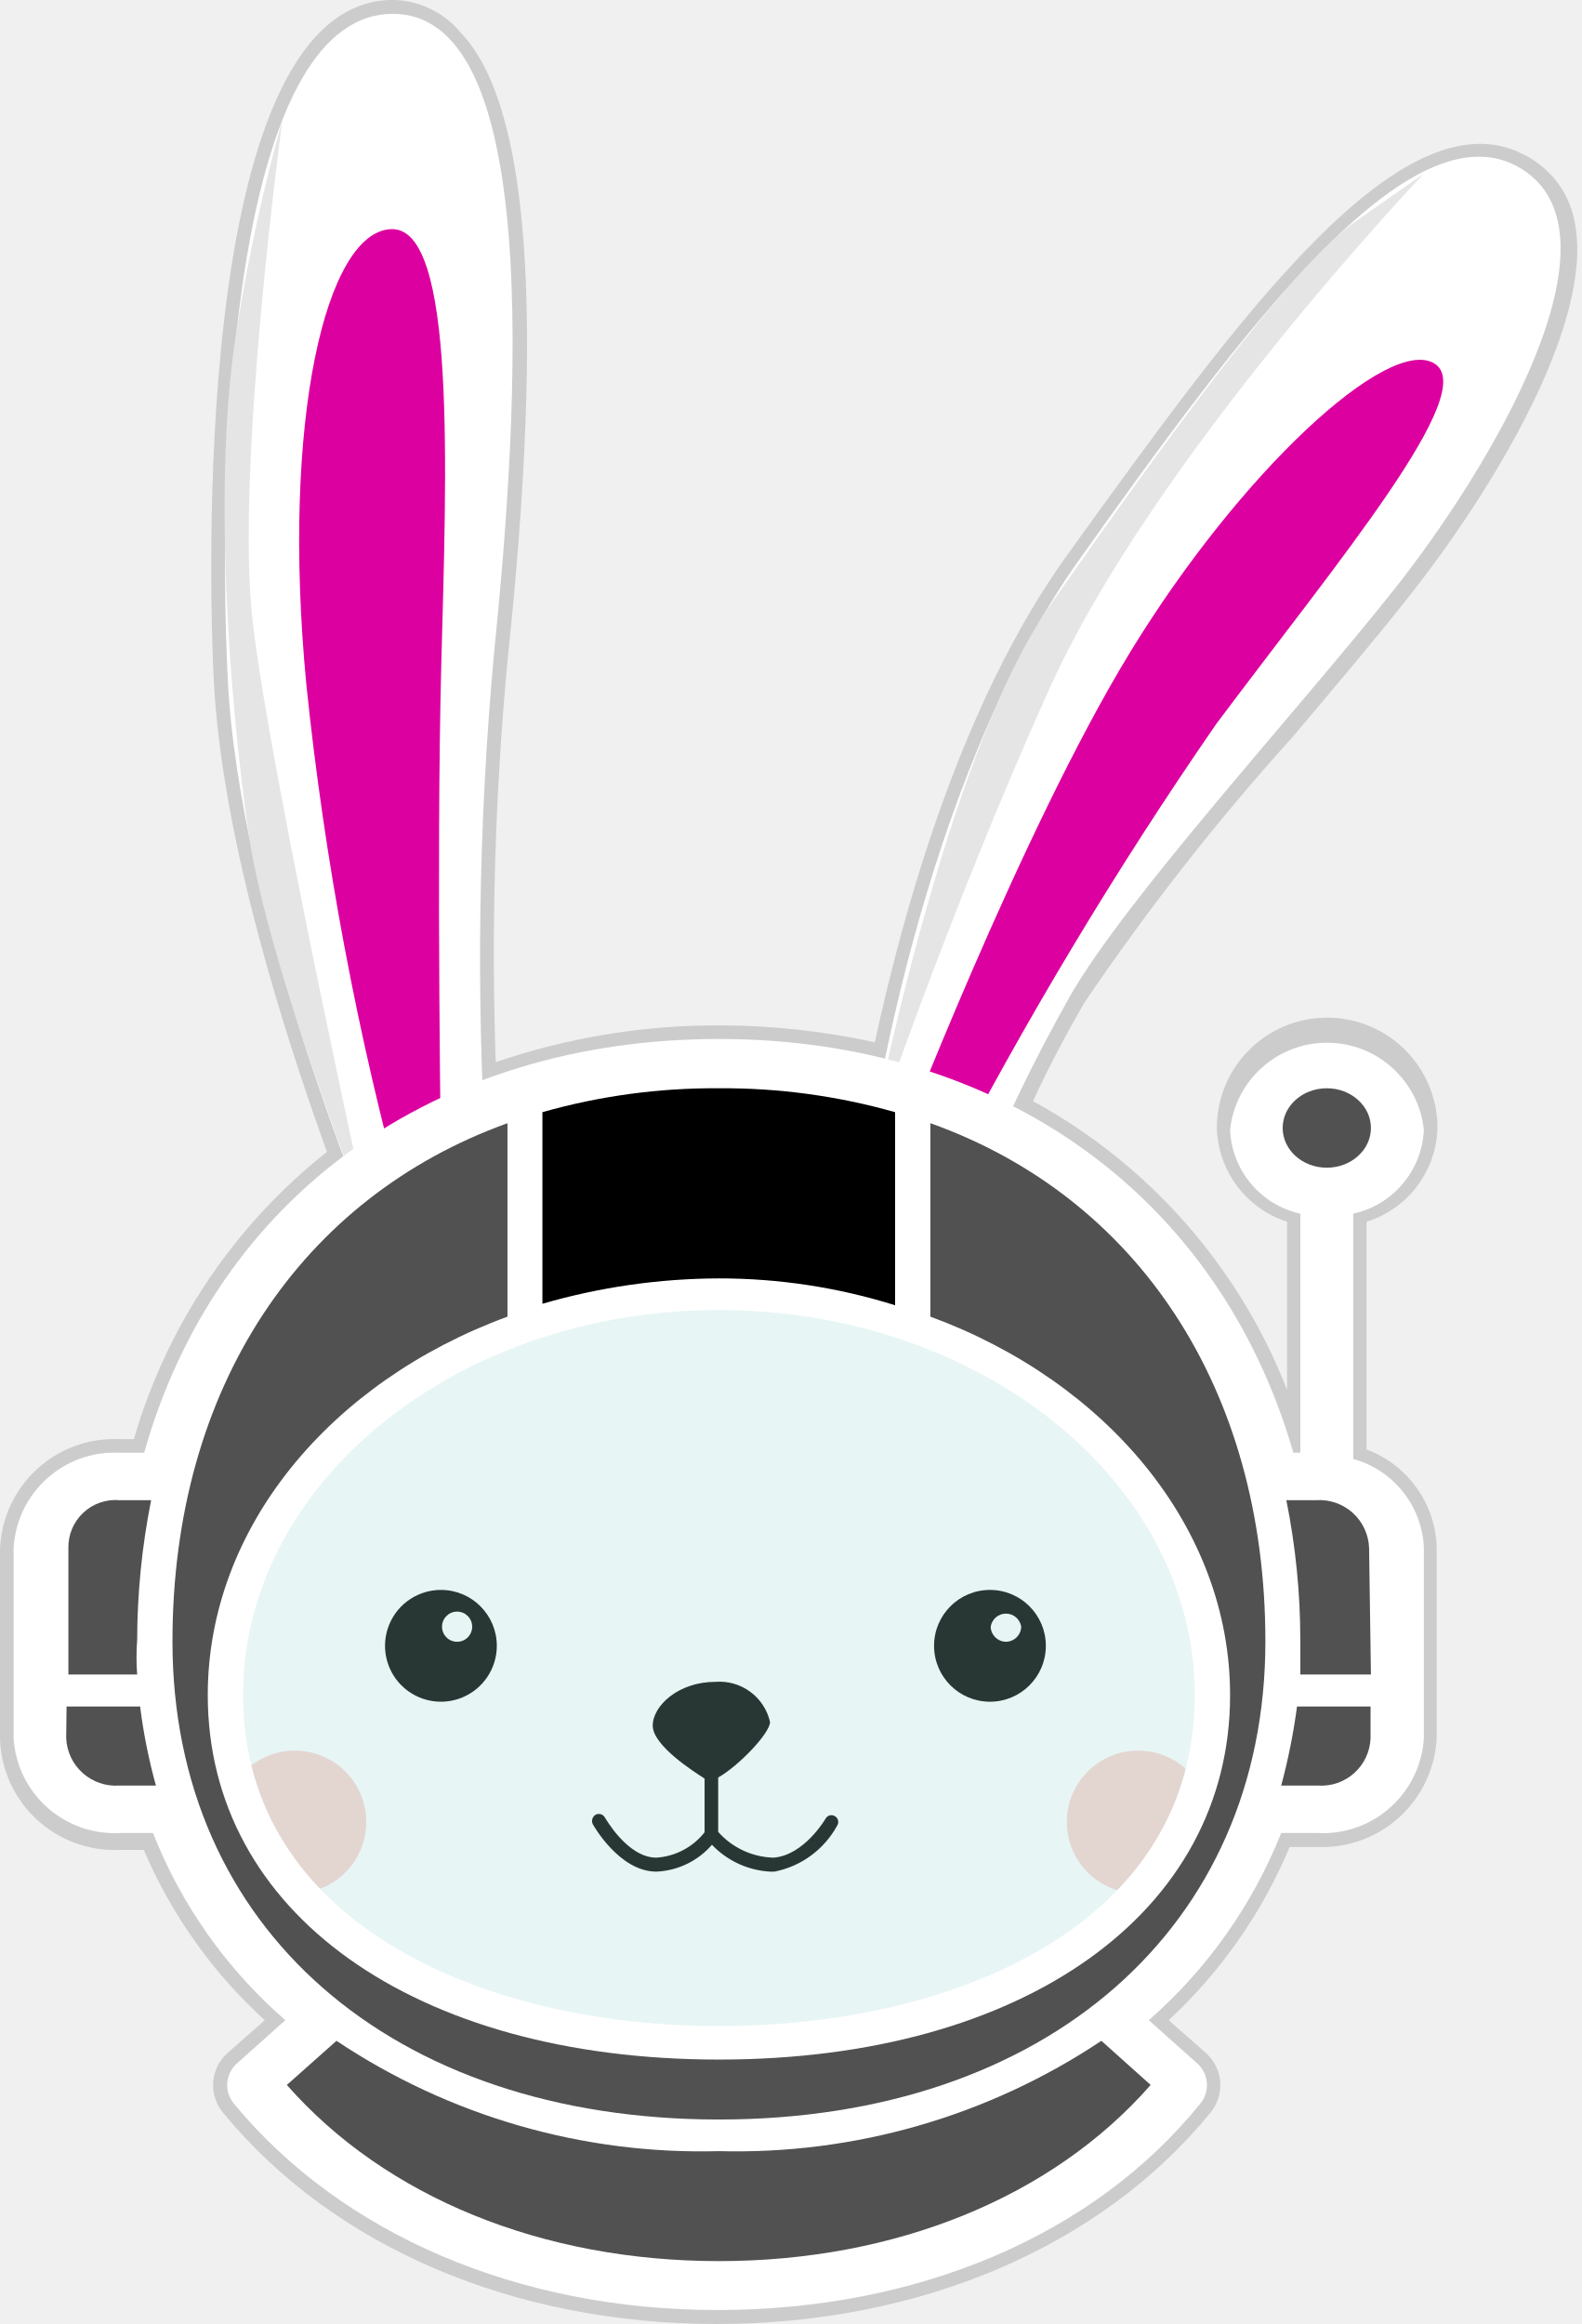
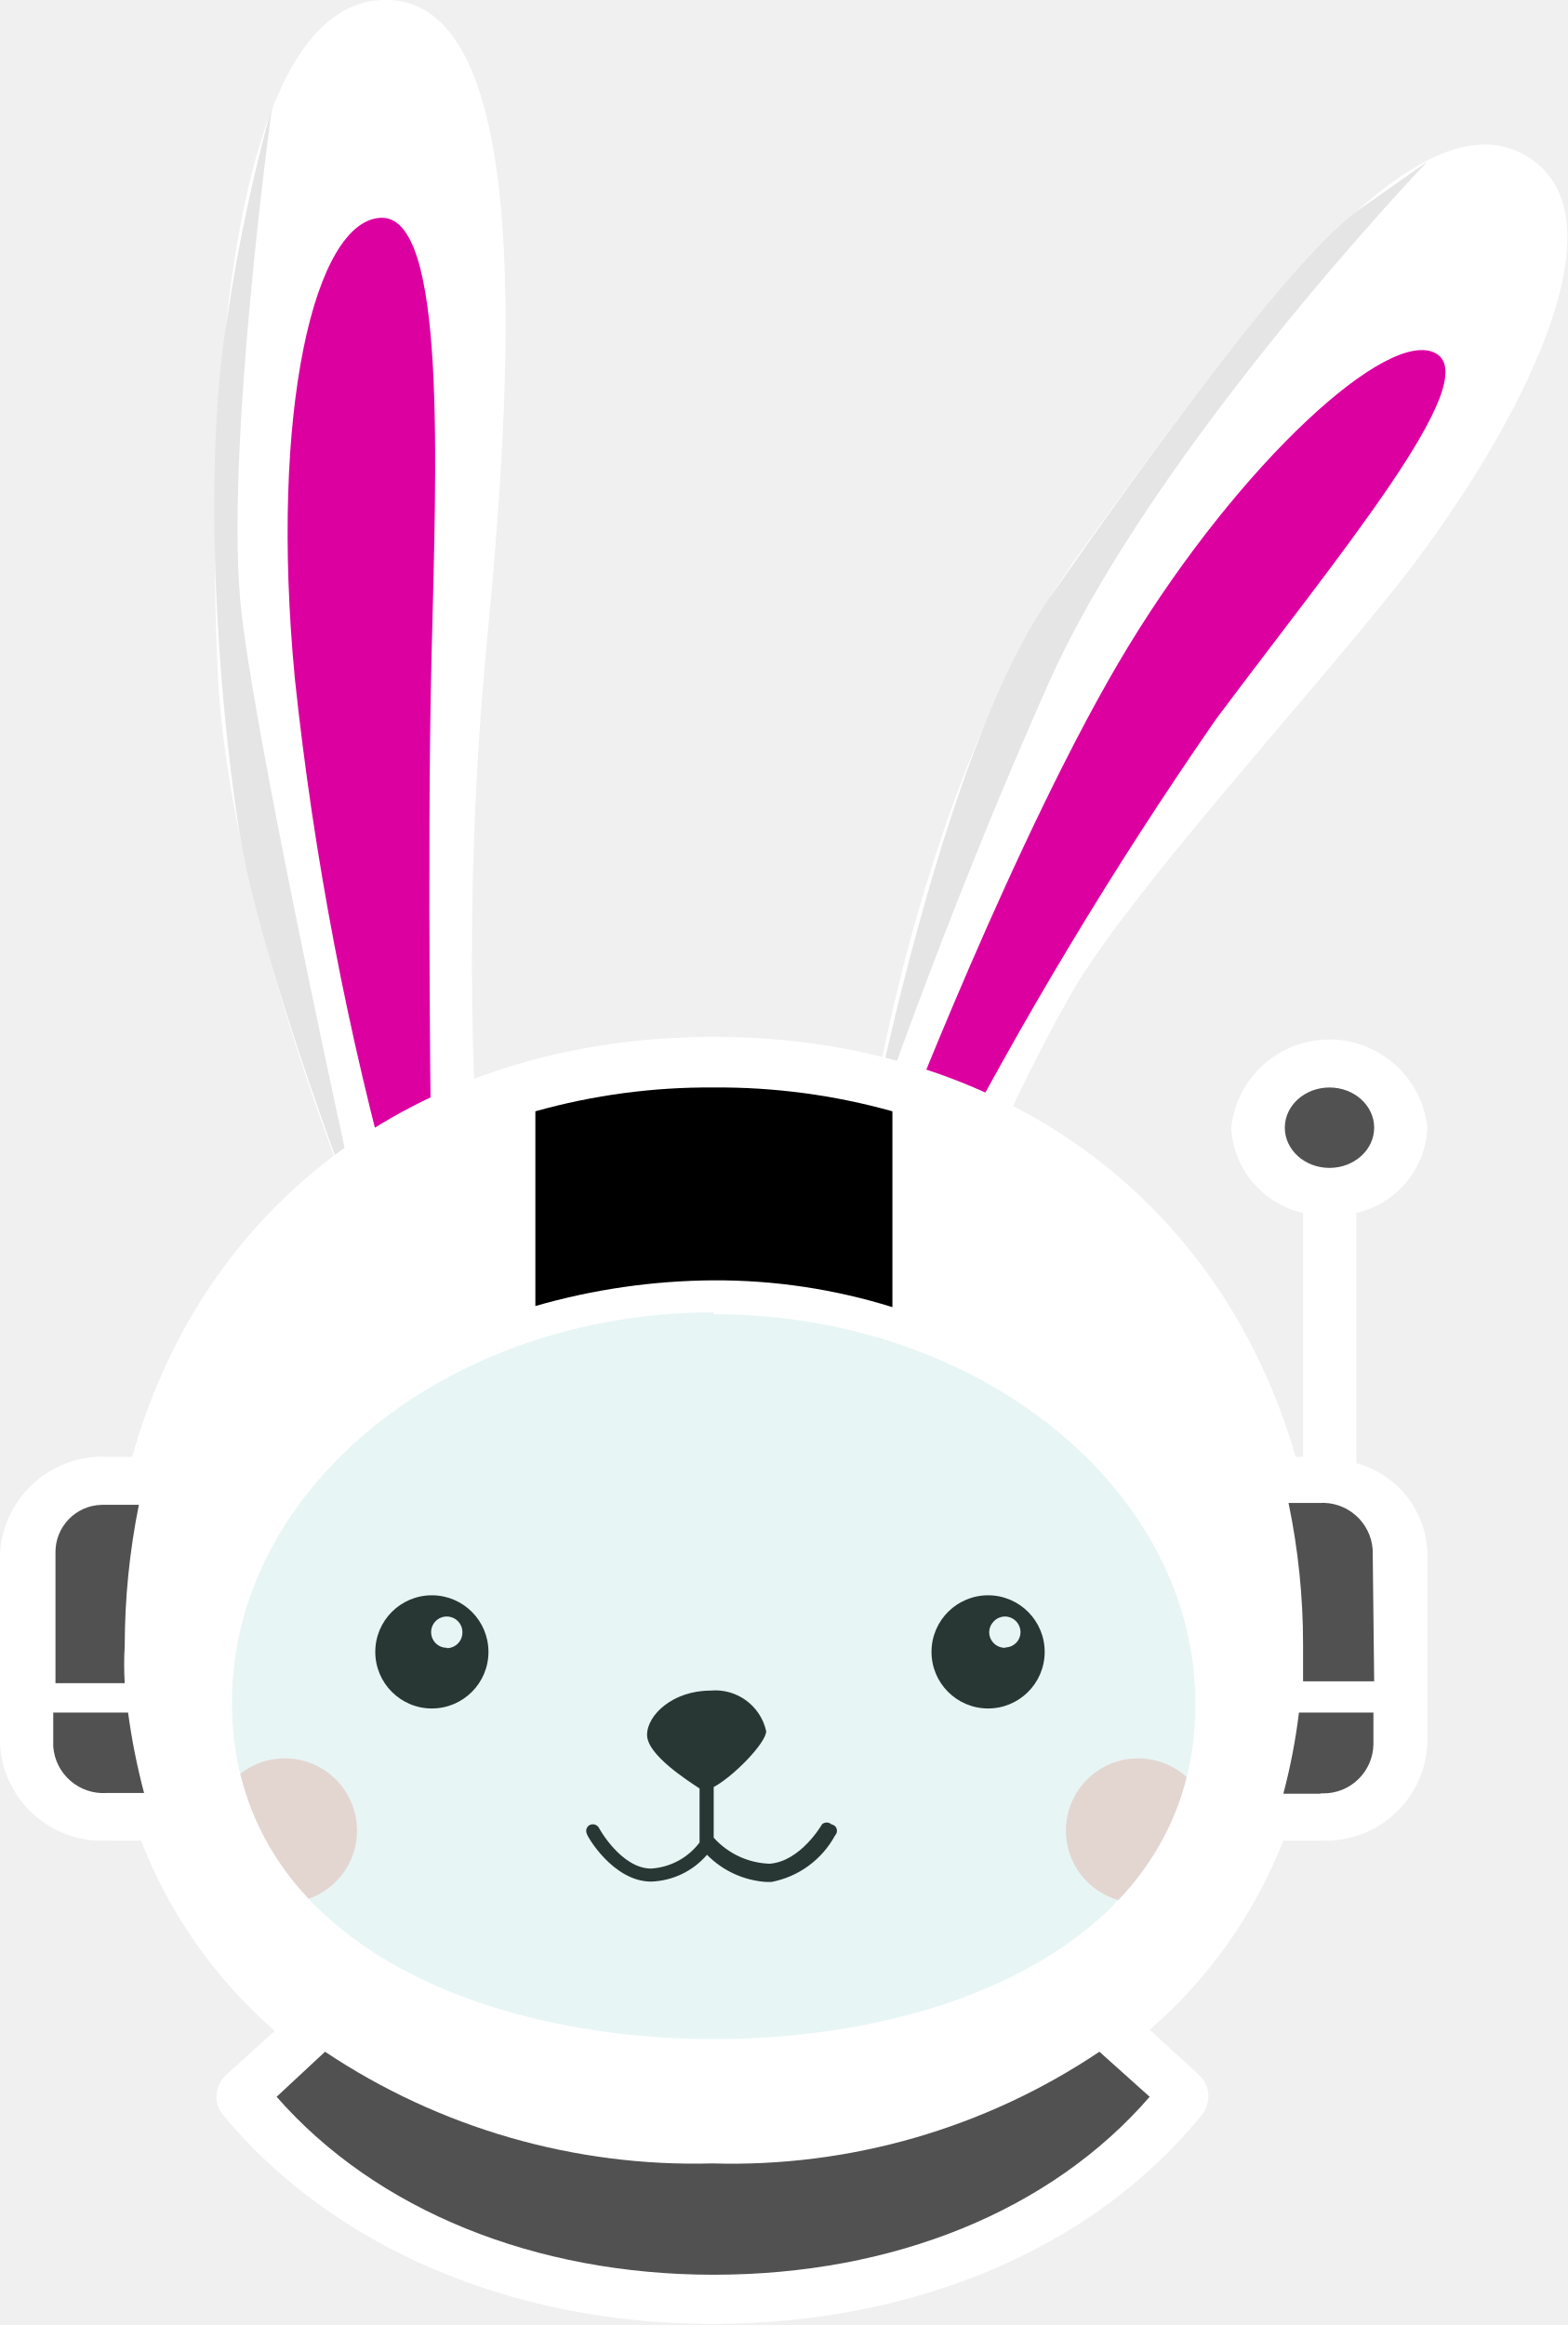
- <svg xmlns="http://www.w3.org/2000/svg" viewBox="0 0 43 63.19">
+ <svg xmlns="http://www.w3.org/2000/svg" id="Layer_1" data-name="Layer 1" viewBox="0 0 42.1 62.45">
  <defs>
-     <style>.cls-1{fill:#cdcccc;}.cls-2{fill:#fff;}.cls-3{fill:#dd00a1;}.cls-4{fill:#f9d8d2;}.cls-5{fill:#10110e;}.cls-6{fill:#e5e5e5;}.cls-7{fill:#8accce;opacity:0.2;}.cls-8{fill:#515151;}</style>
+     <style>.cls-1{fill:#fff;}.cls-2{fill:#dd00a1;}.cls-3{fill:#f9d8d2;}.cls-4{fill:#10110e;}.cls-5{fill:#e5e5e5;}.cls-6{fill:#8accce;opacity:0.2;isolation:isolate;}.cls-7{fill:#515151;}</style>
  </defs>
-   <g id="Layer_2" data-name="Layer 2">
-     <g id="Layer_3" data-name="Layer 3">
-       <path class="cls-1" d="M39.09,30.67a3,3,0,0,0-6,0A2.76,2.76,0,0,0,35,33.22v4.57a15.27,15.27,0,0,0-6.91-7.85c.46-1,.93-1.86,1.38-2.65a65.83,65.83,0,0,1,5.67-7.24c1.13-1.34,2.2-2.6,3.07-3.7,2.44-3.06,5.12-7.58,4.62-10.26a2.56,2.56,0,0,0-1.25-1.81c-3.39-2-8,4.5-12.53,10.77-3,4.14-4.55,10-5.26,13.29a19.86,19.86,0,0,0-4.23-.46,18.63,18.63,0,0,0-6.08,1,85.14,85.14,0,0,1,.33-11c1-9.51.56-15.09-1.29-17A2.43,2.43,0,0,0,10.56,0C5.1.27,5.72,16.58,5.81,18.44c.22,4.46,2,9.88,3.08,12.88a15.44,15.44,0,0,0-5.25,7.81H3.25a3.11,3.11,0,0,0-3.25,3v5.17a3.12,3.12,0,0,0,3.25,3h.66A13.34,13.34,0,0,0,7.2,54.93l-1,.88a1.17,1.17,0,0,0-.13,1.64c3,3.65,7.91,5.74,13.42,5.74s10.44-2.09,13.42-5.74a1.17,1.17,0,0,0-.13-1.64l-1-.88a13.56,13.56,0,0,0,3.29-4.71h.75a3.12,3.12,0,0,0,3.25-3V42.09a2.94,2.94,0,0,0-1.91-2.68V33.22A2.75,2.75,0,0,0,39.09,30.67Z" />
-       <path class="cls-2" d="M14.62,55.74c.92-.61-1.5-.38-1.7-.79a16.49,16.49,0,0,1-2.86-.51c-1.7-.45-5.78-3.19-6.22-5.82S3.84,41,5.68,38a17.21,17.21,0,0,1,4.38-4.7s-3.57-8.49-3.87-14.9S6.39.58,10.57.38s3.57,10.48,2.86,17.43a90.59,90.59,0,0,0-.2,13.88,19.73,19.73,0,0,1,5.5-.92,21.12,21.12,0,0,1,4.9.46s1.33-9.84,5.71-16,9-12.45,12-10.66-.82,8.18-3.47,11.51-7.24,8.33-8.77,11a46.59,46.59,0,0,0-2.65,5.51,14.93,14.93,0,0,1,6.39,6.32C35,43.22,35.16,48.52,34,50.77a8.08,8.08,0,0,1-5.61,4c-1.33.06-6.92,1.45-6.92,1.45Z" />
-       <path class="cls-3" d="M24.41,31.32s3.34-8.71,6.33-13.6,7-8.59,8.26-7.84-2.57,5.32-5.93,9.81a113.44,113.44,0,0,0-7.43,12.38Z" />
-       <path class="cls-3" d="M11,32.81l1-.74s-.14-8.71,0-14,.41-11.9-1.36-11.84-3,5.17-2.31,12.38A87.47,87.47,0,0,0,11,32.81Z" />
-       <circle class="cls-4" cx="8.02" cy="49.54" r="1.94" />
-       <circle class="cls-4" cx="30.95" cy="49.54" r="1.94" />
-       <path class="cls-5" d="M22.7,49.38a.18.18,0,0,0-.25.07s-.58,1-1.42,1.06a2.09,2.09,0,0,1-1.5-.7V48.33c.54-.3,1.41-1.2,1.41-1.51a1.41,1.41,0,0,0-1.49-1.09c-1,0-1.7.65-1.7,1.19s1.1,1.24,1.41,1.44v1.46a1.82,1.82,0,0,1-1.31.69c-.79,0-1.39-1.08-1.4-1.09a.19.19,0,0,0-.25-.08.2.2,0,0,0-.08.26s.71,1.29,1.73,1.29a2.12,2.12,0,0,0,1.51-.73,2.37,2.37,0,0,0,1.58.73h.12a2.49,2.49,0,0,0,1.71-1.26A.18.18,0,0,0,22.7,49.38Z" />
-       <path class="cls-6" d="M10.06,33.32s-2.77-7-3.3-10.66-1-9.77-.3-13.84A50,50,0,0,1,7.68,3.26S6.39,12.75,6.87,16.9,10.06,33.32,10.06,33.32Z" />
-       <path class="cls-6" d="M23.63,31.23s2-10.59,4.91-14.75S35.06,7.27,36.89,6l1.83-1.28s-7.34,7.7-10.18,14S23.63,31.23,23.63,31.23Z" />
-       <path class="cls-5" d="M12,43.23a1.52,1.52,0,1,0,1.51,1.52A1.52,1.52,0,0,0,12,43.23Zm.43,1.41a.41.41,0,0,1-.41-.41.41.41,0,0,1,.82,0A.41.41,0,0,1,12.41,44.64Z" />
-       <path class="cls-5" d="M26.92,43.23a1.52,1.52,0,1,0,1.52,1.52A1.52,1.52,0,0,0,26.92,43.23Zm.43,1.41a.42.42,0,0,1-.41-.41.42.42,0,0,1,.83,0A.42.42,0,0,1,27.35,44.64Z" />
-       <ellipse class="cls-7" cx="19.73" cy="45.32" rx="14.1" ry="10.16" />
-       <path class="cls-2" d="M36.8,39.67V33a2.45,2.45,0,0,0,1.92-2.28,2.65,2.65,0,0,0-5.27,0A2.44,2.44,0,0,0,35.36,33V39.5h-.19c-2-6.94-7.91-11.25-15.62-11.25S5.89,32.52,3.92,39.5H3.25A2.75,2.75,0,0,0,.37,42.09v5.17a2.75,2.75,0,0,0,2.88,2.58h.91a13.11,13.11,0,0,0,3.6,5.09l-1.3,1.16a.79.79,0,0,0-.09,1.12c2.92,3.53,7.71,5.6,13.13,5.6s10.21-2,13.13-5.6a.79.79,0,0,0-.09-1.12l-1.3-1.16a13.34,13.34,0,0,0,3.6-5.09h1a2.75,2.75,0,0,0,2.88-2.58V42.09A2.62,2.62,0,0,0,36.8,39.67ZM19.55,35.62c7.14,0,12.94,4.7,12.94,10.47,0,6.25-6.52,9-12.94,9s-12.94-2.8-12.94-9C6.61,40.32,12.41,35.62,19.55,35.62Z" />
-       <path class="cls-8" d="M37.28,45.53H35.36c0-.3,0-.6,0-.94a19.35,19.35,0,0,0-.38-3.8h.81a1.35,1.35,0,0,1,1.44,1.3Z" />
-       <path class="cls-8" d="M35.84,48.55h-1a16.69,16.69,0,0,0,.43-2.15h2v.86A1.34,1.34,0,0,1,35.84,48.55Z" />
-       <path class="cls-8" d="M19.55,61.48c-4.8,0-9.06-1.73-11.75-4.79l1.35-1.2a17.86,17.86,0,0,0,10.4,3,17.89,17.89,0,0,0,10.4-3l1.34,1.2C28.61,59.75,24.34,61.48,19.55,61.48Z" />
-       <path class="cls-8" d="M3.25,40.79h.86a19.66,19.66,0,0,0-.38,3.8,6.18,6.18,0,0,0,0,.94H1.86V42.09A1.28,1.28,0,0,1,3.25,40.79Z" />
-       <path d="M19.55,34.76a17.4,17.4,0,0,0-4.8.69V30.24a17.14,17.14,0,0,1,4.8-.65,17.12,17.12,0,0,1,4.79.65v5.25A16,16,0,0,0,19.55,34.76Z" />
-       <path class="cls-8" d="M13.8,30.54V35.8C9,37.56,5.65,41.53,5.65,46.09,5.65,52,11.26,56,19.55,56s13.9-4,13.9-9.91c0-4.56-3.36-8.53-8.15-10.29V30.54c5.61,2,9.11,7.19,9.11,14.09,0,7.76-5.95,13-14.86,13s-14.86-5.21-14.86-13C4.69,37.73,8.19,32.56,13.8,30.54Z" />
-       <path class="cls-8" d="M1.81,46.4h2a15.15,15.15,0,0,0,.43,2.15h-1a1.35,1.35,0,0,1-1.44-1.29Z" />
-       <ellipse class="cls-8" cx="36.08" cy="30.67" rx="1.2" ry="1.08" />
-     </g>
-   </g>
+   <path class="cls-1" d="M14.24,55.36c.92-.61-1.49-.38-1.69-.79a15,15,0,0,1-2.82-.51C8,53.62,3.9,50.85,3.47,48.25s0-7.65,1.83-10.61A17,17,0,0,1,9.73,33S6.16,24.51,5.85,18.1,6,.21,10.24,0s3.49,10.48,2.82,17.43a89.47,89.47,0,0,0-.21,13.89,19.45,19.45,0,0,1,5.51-.92,21.2,21.2,0,0,1,4.9.46S24.58,21,29,14.86,38,2.4,41,4.19s-.81,8.19-3.46,11.52-7.25,8.33-8.78,11a47.26,47.26,0,0,0-2.65,5.51,15,15,0,0,1,6.4,6.32c2.07,4.28,2.27,9.59,1.15,11.83a8.1,8.1,0,0,1-5.61,4c-1.32.1-6.91,1.48-6.91,1.48Z" transform="translate(0 0)" />
+   <path class="cls-2" d="M24,30.94s3.33-8.7,6.32-13.6,7-8.59,8.26-7.84S36,14.85,32.66,19.32a112.3,112.3,0,0,0-7.44,12.37Z" transform="translate(0 0)" />
+   <path class="cls-2" d="M10.64,32.44l.95-.75s-.13-8.7,0-14S12,5.78,10.23,5.85,7.23,11,7.92,18.23A86.92,86.92,0,0,0,10.64,32.44Z" transform="translate(0 0)" />
+   <circle class="cls-3" cx="7.65" cy="49.17" r="1.94" />
+   <circle class="cls-3" cx="30.57" cy="49.17" r="1.94" />
+   <path class="cls-4" d="M22.33,49a.19.19,0,0,0-.25,0h0s-.57,1-1.41,1.06a2.11,2.11,0,0,1-1.5-.7V48c.54-.29,1.41-1.19,1.41-1.5a1.4,1.4,0,0,0-1.5-1.09c-1,0-1.7.65-1.7,1.19s1.1,1.23,1.41,1.44v1.45a1.77,1.77,0,0,1-1.3.7c-.8,0-1.4-1.08-1.4-1.09a.19.19,0,0,0-.25-.08h0a.18.18,0,0,0-.08.23h0c0,.06.71,1.29,1.73,1.29a2.07,2.07,0,0,0,1.5-.72,2.46,2.46,0,0,0,1.59.73h.14a2.47,2.47,0,0,0,1.71-1.25.18.18,0,0,0,0-.25A.24.24,0,0,0,22.33,49Z" transform="translate(0 0)" />
+   <path class="cls-5" d="M9.73,33S7,26,6.42,22.29s-1-9.78-.3-13.85A46.3,46.3,0,0,1,7.31,2.85S6,12.34,6.49,16.49,9.73,33,9.73,33Z" transform="translate(0 0)" />
+   <path class="cls-5" d="M23.26,30.85s2-10.59,4.91-14.76S34.73,6.9,36.52,5.62l1.82-1.28S31,12,28.17,18.34,23.26,30.85,23.26,30.85Z" transform="translate(0 0)" />
+   <path class="cls-4" d="M11.6,42.85a1.52,1.52,0,1,0,1.52,1.52h0a1.52,1.52,0,0,0-1.5-1.52Zm.4,1.41a.42.42,0,1,1,.42-.42h0a.42.42,0,0,1-.41.43h0Z" transform="translate(0 0)" />
+   <path class="cls-4" d="M26.55,42.85a1.52,1.52,0,1,0,1.51,1.53h0a1.52,1.52,0,0,0-1.51-1.53ZM27,44.26a.42.42,0,0,1-.43-.41h0a.43.43,0,0,1,.41-.43.42.42,0,0,1,.43.41h0a.41.41,0,0,1-.4.42h0Z" transform="translate(0 0)" />
+   <ellipse class="cls-6" cx="19.36" cy="44.95" rx="14.1" ry="10.16" />
+   <path class="cls-1" d="M36.43,39.3V32.58a2.46,2.46,0,0,0,1.91-2.29,2.65,2.65,0,0,0-5.27,0A2.48,2.48,0,0,0,35,32.58v6.55h-.2c-2-6.94-7.91-11.28-15.63-11.28S5.51,32.15,3.55,39.13H2.88A2.76,2.76,0,0,0,0,41.71v5.14a2.75,2.75,0,0,0,2.88,2.59h.91a13,13,0,0,0,3.59,5.11L6.09,55.72A.78.78,0,0,0,6,56.82l0,0H6c2.93,3.53,7.72,5.6,13.13,5.6s10.21-2,13.14-5.6a.79.79,0,0,0-.09-1.11h0l-1.3-1.19a13,13,0,0,0,3.59-5.08h1a2.74,2.74,0,0,0,2.87-2.6V41.71A2.58,2.58,0,0,0,36.43,39.3Zm-17.26-4c7.14,0,12.94,4.7,12.94,10.47,0,6.25-6.51,9-12.94,9S6.23,52,6.23,45.72C6.23,40,12,35.25,19.17,35.25Z" transform="translate(0 0)" />
+   <path class="cls-7" d="M36.91,45.16H35v-1a18.61,18.61,0,0,0-.39-3.79h.82a1.35,1.35,0,0,1,1.44,1.25h0Z" transform="translate(0 0)" />
+   <path class="cls-7" d="M35.47,48.18h-1A16.13,16.13,0,0,0,34.89,46h2v.85a1.34,1.34,0,0,1-1.36,1.32h-.06Z" transform="translate(0 0)" />
+   <path class="cls-7" d="M19.17,61.1c-4.79,0-9.06-1.72-11.74-4.78l1.3-1.21a17.87,17.87,0,0,0,10.4,3,17.73,17.73,0,0,0,10.4-3l1.35,1.21C28.23,59.38,24,61.1,19.17,61.1Z" transform="translate(0 0)" />
+   <path class="cls-7" d="M2.88,40.42h.85a19.33,19.33,0,0,0-.38,3.79,8.34,8.34,0,0,0,0,1H1.49v-3.5a1.27,1.27,0,0,1,1.24-1.29Z" transform="translate(0 0)" />
+   <path d="M19.17,34.39a17.66,17.66,0,0,0-4.79.69V29.85a17.23,17.23,0,0,1,4.79-.64,17.3,17.3,0,0,1,4.8.64v5.26A15.91,15.91,0,0,0,19.17,34.39Z" transform="translate(0 0)" />
+   <path class="cls-7" d="M1.44,46h2a17.56,17.56,0,0,0,.43,2.16h-1a1.35,1.35,0,0,1-1.44-1.25h0V46Z" transform="translate(0 0)" />
+   <ellipse class="cls-7" cx="35.71" cy="30.29" rx="1.2" ry="1.08" />
</svg>
